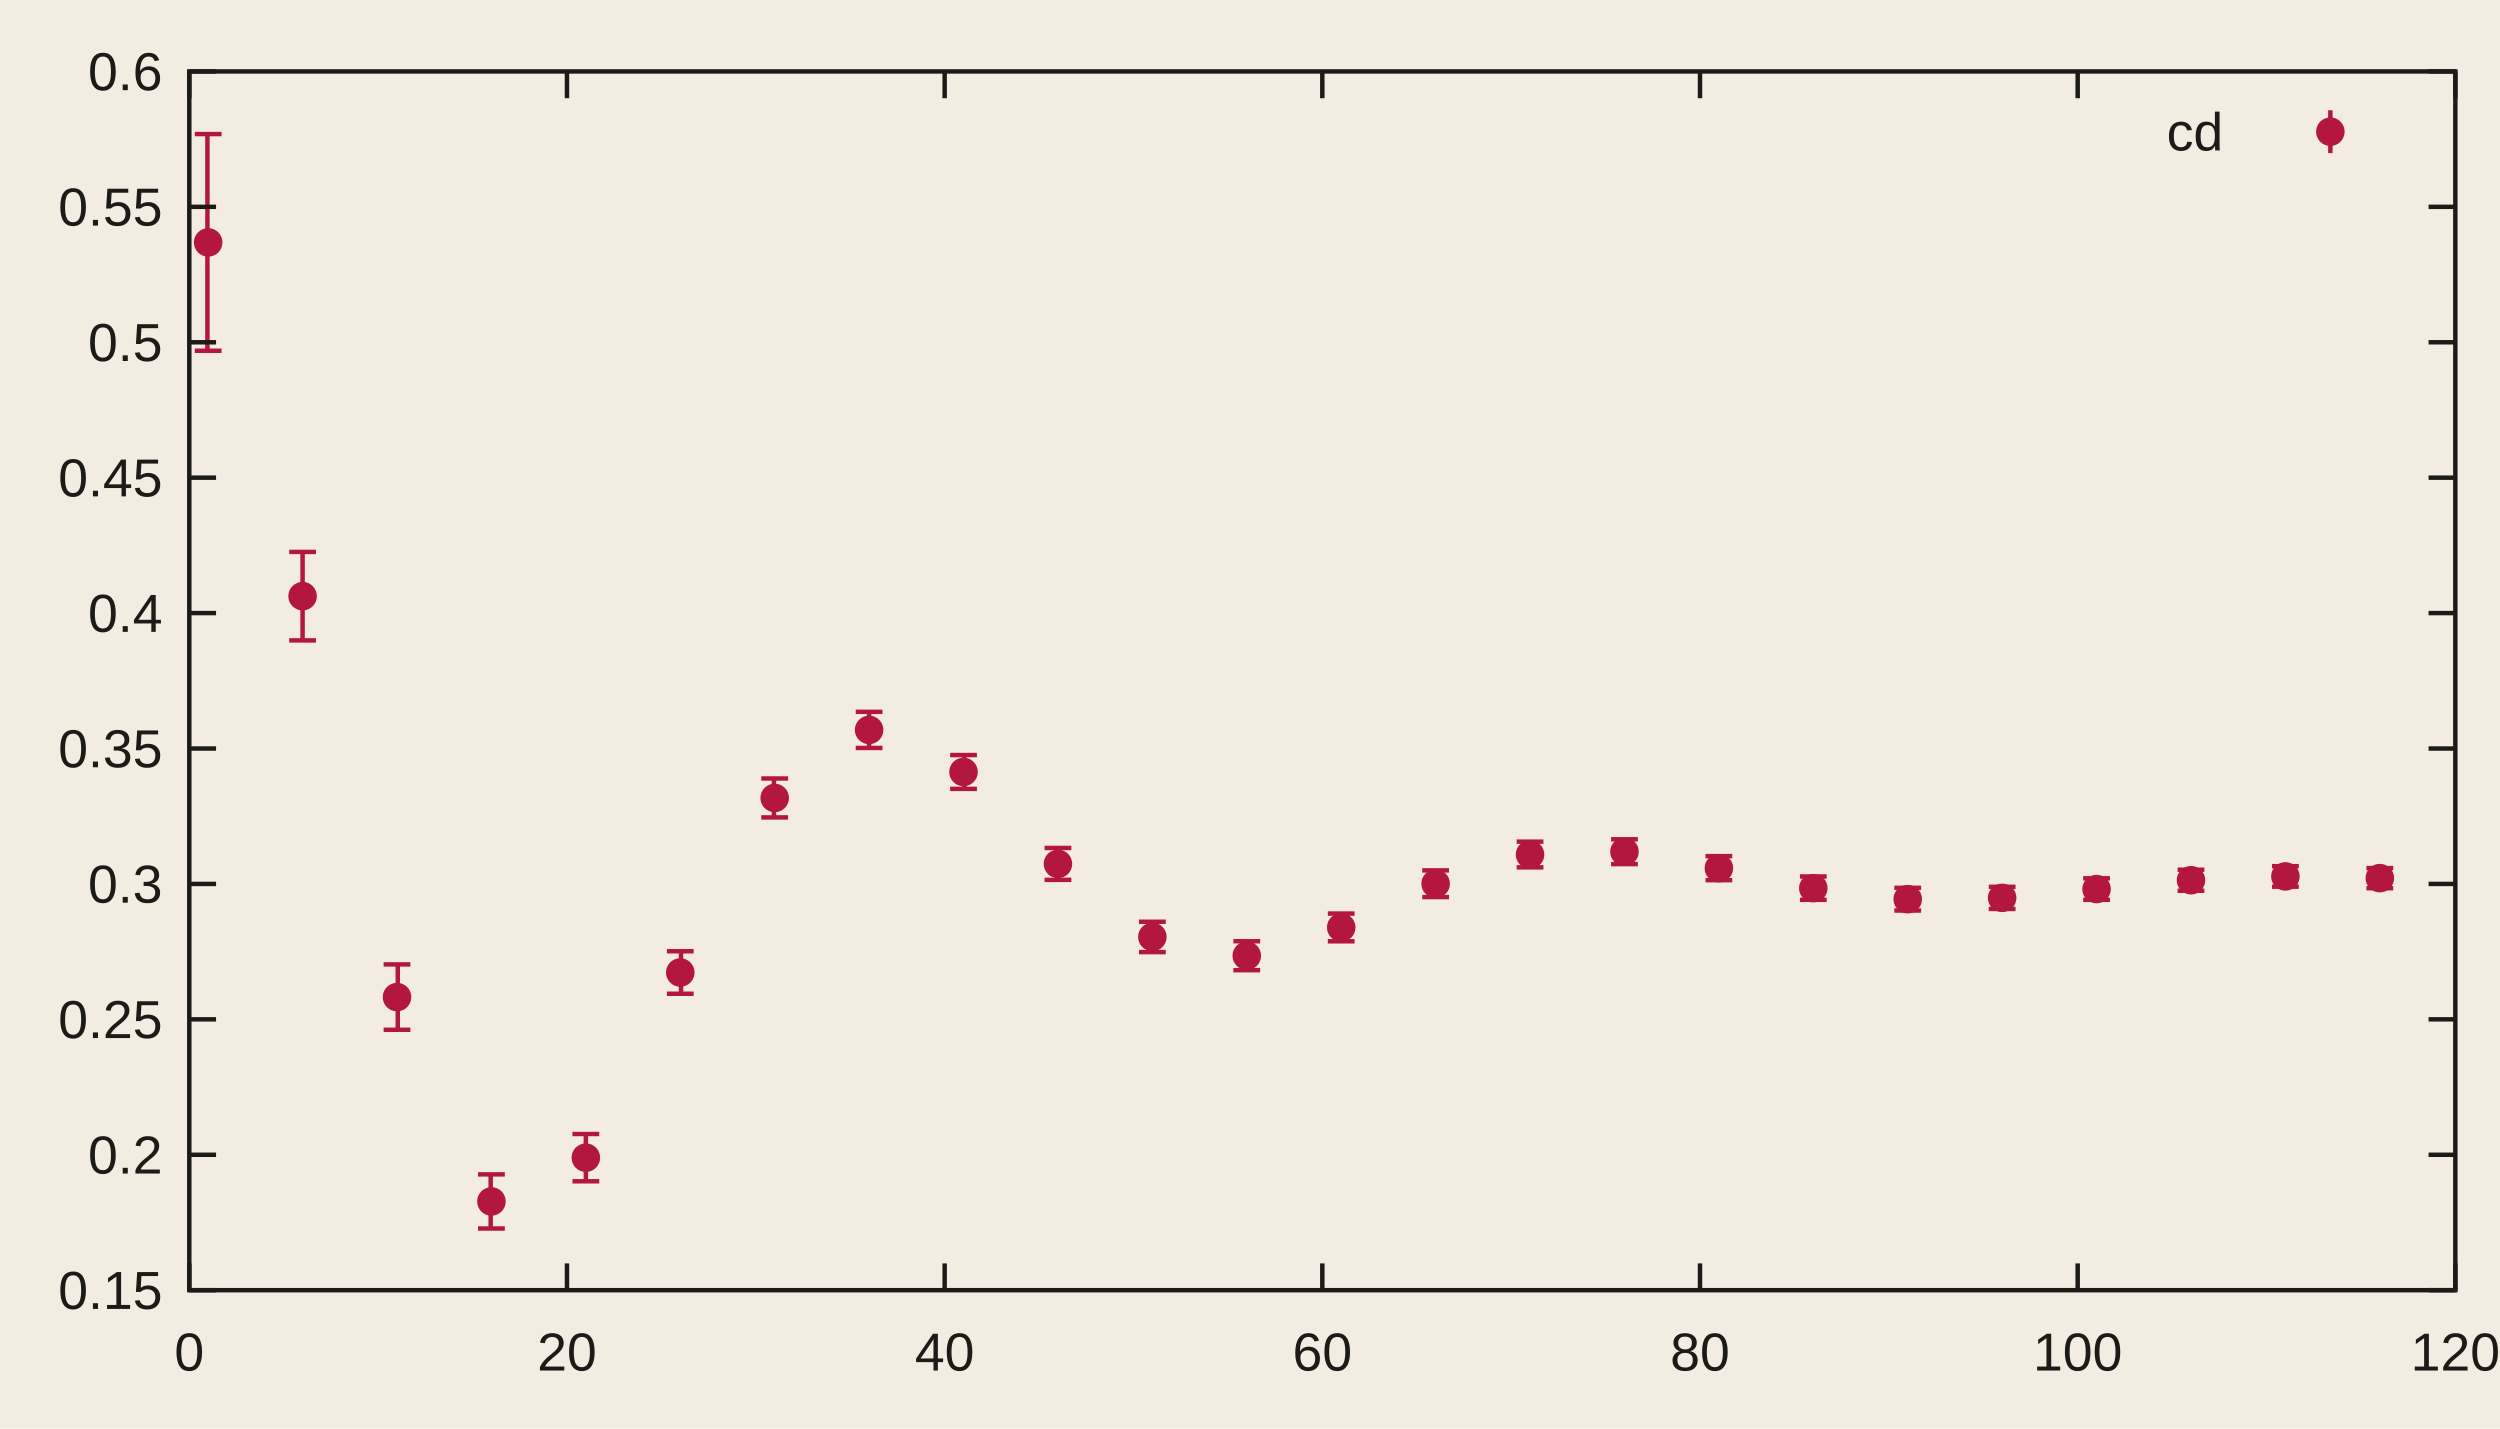
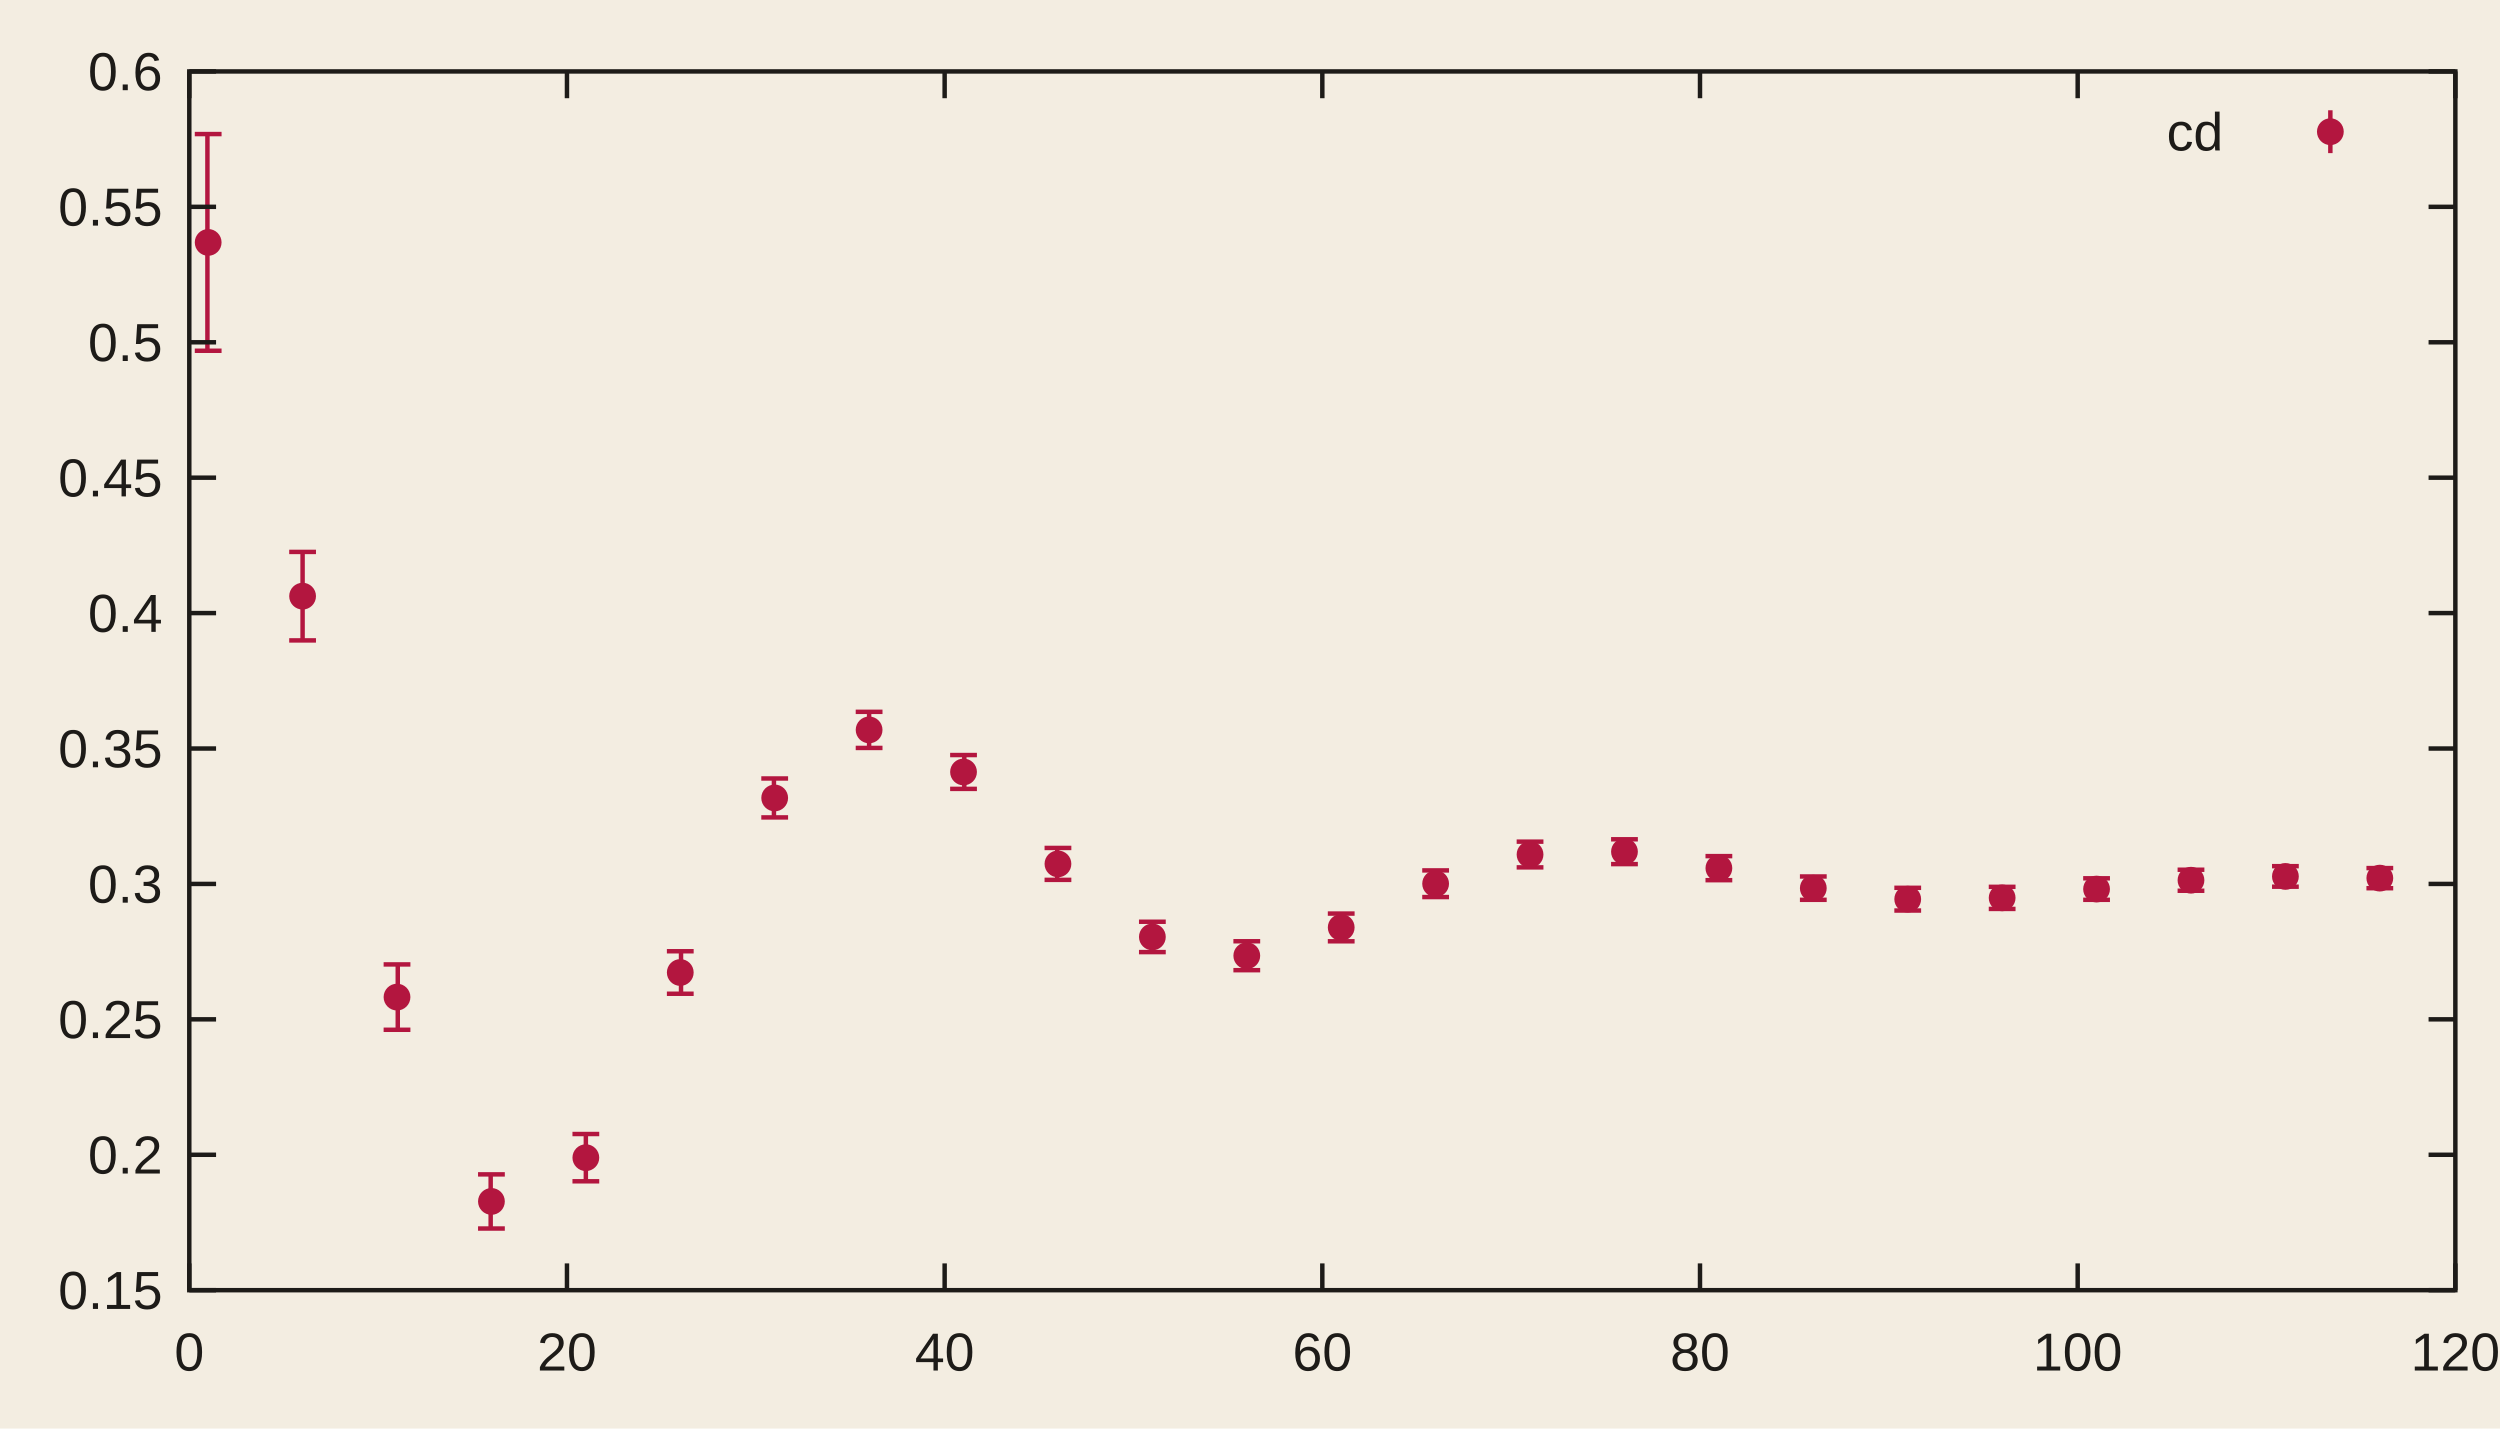
<svg xmlns="http://www.w3.org/2000/svg" width="560" height="320" viewBox="0 0 560 320" font-family="Arial,Helvetica,sans-serif" font-size="12" fill="#1d1b18" data-theme="washi" data-frame="#1d1b18" data-grid-color="#a69a85">
  <rect x="0" y="0" width="560" height="320" fill="#f3ede1" stroke="none" stroke-width="0" />
  <g class="fs-axes" data-area="42.4 550 16 289" data-x="0 1.2e2" data-y="1.5e-1 6e-1" data-log="0 0" data-grid="0" data-font-size="12" data-xformat="%h" data-yformat="%h">
    <g class="fs-grid" display="none">
      <polyline fill="none" stroke="#a69a85" stroke-width="0.5" stroke-dasharray="2,3" points="42.4,289 42.4,16" />
      <polyline fill="none" stroke="#a69a85" stroke-width="0.5" stroke-dasharray="2,3" points="127,289 127,16" />
      <polyline fill="none" stroke="#a69a85" stroke-width="0.5" stroke-dasharray="2,3" points="211.6,289 211.6,16" />
      <polyline fill="none" stroke="#a69a85" stroke-width="0.5" stroke-dasharray="2,3" points="296.2,289 296.2,16" />
      <polyline fill="none" stroke="#a69a85" stroke-width="0.5" stroke-dasharray="2,3" points="380.8,289 380.8,16" />
      <polyline fill="none" stroke="#a69a85" stroke-width="0.5" stroke-dasharray="2,3" points="465.4,289 465.4,16" />
      <polyline fill="none" stroke="#a69a85" stroke-width="0.5" stroke-dasharray="2,3" points="550,289 550,16" />
      <polyline fill="none" stroke="#a69a85" stroke-width="0.5" stroke-dasharray="2,3" points="42.4,289 550,289" />
      <polyline fill="none" stroke="#a69a85" stroke-width="0.5" stroke-dasharray="2,3" points="42.4,258.67 550,258.67" />
      <polyline fill="none" stroke="#a69a85" stroke-width="0.5" stroke-dasharray="2,3" points="42.4,228.33 550,228.33" />
      <polyline fill="none" stroke="#a69a85" stroke-width="0.5" stroke-dasharray="2,3" points="42.4,198 550,198" />
      <polyline fill="none" stroke="#a69a85" stroke-width="0.5" stroke-dasharray="2,3" points="42.4,167.67 550,167.67" />
      <polyline fill="none" stroke="#a69a85" stroke-width="0.5" stroke-dasharray="2,3" points="42.4,137.33 550,137.33" />
      <polyline fill="none" stroke="#a69a85" stroke-width="0.5" stroke-dasharray="2,3" points="42.4,107 550,107" />
      <polyline fill="none" stroke="#a69a85" stroke-width="0.5" stroke-dasharray="2,3" points="42.4,76.67 550,76.67" />
      <polyline fill="none" stroke="#a69a85" stroke-width="0.5" stroke-dasharray="2,3" points="42.4,46.33 550,46.33" />
      <polyline fill="none" stroke="#a69a85" stroke-width="0.5" stroke-dasharray="2,3" points="42.4,16 550,16" />
    </g>
    <svg class="fs-plot" x="42.4" y="16" width="507.6" height="273" viewBox="0 0 1 1" preserveAspectRatio="none" overflow="hidden">
      <g class="fs-series" data-series="1">
        <path class="fs-ybars" data-cap="6" fill="none" stroke="#b3163f" stroke-width="1" vector-effect="non-scaling-stroke" d="M0.008,0.229L0.008,0.051M0.05,0.467L0.05,0.394M0.092,0.786L0.092,0.733M0.133,0.949L0.133,0.905 M0.175,0.911L0.175,0.872M0.217,0.757L0.217,0.722M0.258,0.612L0.258,0.58M0.3,0.555L0.3,0.525 M0.342,0.589L0.342,0.561M0.383,0.663L0.383,0.637M0.425,0.723L0.425,0.698M0.467,0.737L0.467,0.714 M0.508,0.714L0.508,0.691M0.55,0.677L0.55,0.656M0.592,0.653L0.592,0.632M0.633,0.65L0.633,0.63 M0.675,0.664L0.675,0.644M0.717,0.68L0.717,0.661M0.758,0.688L0.758,0.67M0.8,0.687L0.8,0.669 M0.842,0.68L0.842,0.662M0.883,0.672L0.883,0.655M0.925,0.669L0.925,0.652M0.967,0.67L0.967,0.654" />
-         <path class="fs-pts" data-pt="7" data-size="5.4" data-lw="1" data-color="#b3163f" fill="none" stroke="none" d="M0.008,0.14 M0.05,0.431 M0.092,0.76 M0.133,0.927 M0.175,0.891 M0.217,0.739 M0.258,0.596 M0.3,0.54 M0.342,0.575 M0.383,0.65 M0.425,0.71 M0.467,0.726 M0.508,0.702 M0.55,0.666 M0.592,0.643 M0.633,0.64 M0.675,0.654 M0.717,0.67 M0.758,0.679 M0.8,0.678 M0.842,0.671 M0.883,0.664 M0.925,0.661 M0.967,0.662" />
+         <path class="fs-pts" data-pt="7" data-size="5.4" data-lw="0.6" data-color="#b3163f" fill="none" stroke="none" d="M0.008,0.14 M0.05,0.431 M0.092,0.76 M0.133,0.927 M0.175,0.891 M0.217,0.739 M0.258,0.596 M0.3,0.54 M0.342,0.575 M0.383,0.65 M0.425,0.71 M0.467,0.726 M0.508,0.702 M0.55,0.666 M0.592,0.643 M0.633,0.64 M0.675,0.654 M0.717,0.67 M0.758,0.679 M0.8,0.678 M0.842,0.671 M0.883,0.664 M0.925,0.661 M0.967,0.662" />
      </g>
    </svg>
    <svg class="fs-caps" x="42.4" y="16" width="507.6" height="273" viewBox="0 0 507.6 273" overflow="hidden">
      <g data-series="1">
        <line x1="1.23" y1="62.57" x2="7.23" y2="62.57" stroke="#b3163f" stroke-width="1" />
        <line x1="1.23" y1="14.03" x2="7.23" y2="14.03" stroke="#b3163f" stroke-width="1" />
        <line x1="22.38" y1="127.45" x2="28.38" y2="127.45" stroke="#b3163f" stroke-width="1" />
        <line x1="22.38" y1="107.63" x2="28.38" y2="107.63" stroke="#b3163f" stroke-width="1" />
        <line x1="43.53" y1="214.67" x2="49.53" y2="214.67" stroke="#b3163f" stroke-width="1" />
        <line x1="43.53" y1="200.03" x2="49.53" y2="200.03" stroke="#b3163f" stroke-width="1" />
        <line x1="64.68" y1="259.19" x2="70.68" y2="259.19" stroke="#b3163f" stroke-width="1" />
        <line x1="64.68" y1="247.06" x2="70.68" y2="247.06" stroke="#b3163f" stroke-width="1" />
        <line x1="85.83" y1="248.61" x2="91.83" y2="248.61" stroke="#b3163f" stroke-width="1" />
        <line x1="85.83" y1="238.02" x2="91.83" y2="238.02" stroke="#b3163f" stroke-width="1" />
        <line x1="106.98" y1="206.6" x2="112.98" y2="206.6" stroke="#b3163f" stroke-width="1" />
        <line x1="106.98" y1="197.08" x2="112.98" y2="197.08" stroke="#b3163f" stroke-width="1" />
        <line x1="128.13" y1="167.1" x2="134.13" y2="167.1" stroke="#b3163f" stroke-width="1" />
        <line x1="128.13" y1="158.38" x2="134.13" y2="158.38" stroke="#b3163f" stroke-width="1" />
        <line x1="149.28" y1="151.54" x2="155.28" y2="151.54" stroke="#b3163f" stroke-width="1" />
        <line x1="149.28" y1="143.45" x2="155.28" y2="143.45" stroke="#b3163f" stroke-width="1" />
        <line x1="170.43" y1="160.71" x2="176.43" y2="160.71" stroke="#b3163f" stroke-width="1" />
        <line x1="170.43" y1="153.13" x2="176.43" y2="153.13" stroke="#b3163f" stroke-width="1" />
        <line x1="191.58" y1="181.09" x2="197.58" y2="181.09" stroke="#b3163f" stroke-width="1" />
        <line x1="191.58" y1="173.94" x2="197.58" y2="173.94" stroke="#b3163f" stroke-width="1" />
        <line x1="212.73" y1="197.27" x2="218.73" y2="197.27" stroke="#b3163f" stroke-width="1" />
        <line x1="212.73" y1="190.47" x2="218.73" y2="190.47" stroke="#b3163f" stroke-width="1" />
        <line x1="233.88" y1="201.32" x2="239.88" y2="201.32" stroke="#b3163f" stroke-width="1" />
        <line x1="233.88" y1="194.84" x2="239.88" y2="194.84" stroke="#b3163f" stroke-width="1" />
        <line x1="255.03" y1="194.85" x2="261.03" y2="194.85" stroke="#b3163f" stroke-width="1" />
        <line x1="255.03" y1="188.64" x2="261.03" y2="188.64" stroke="#b3163f" stroke-width="1" />
        <line x1="276.18" y1="184.94" x2="282.18" y2="184.94" stroke="#b3163f" stroke-width="1" />
        <line x1="276.18" y1="178.97" x2="282.18" y2="178.97" stroke="#b3163f" stroke-width="1" />
        <line x1="297.33" y1="178.29" x2="303.33" y2="178.29" stroke="#b3163f" stroke-width="1" />
        <line x1="297.33" y1="172.53" x2="303.33" y2="172.53" stroke="#b3163f" stroke-width="1" />
        <line x1="318.48" y1="177.56" x2="324.48" y2="177.56" stroke="#b3163f" stroke-width="1" />
        <line x1="318.48" y1="172" x2="324.48" y2="172" stroke="#b3163f" stroke-width="1" />
        <line x1="339.63" y1="181.16" x2="345.63" y2="181.16" stroke="#b3163f" stroke-width="1" />
        <line x1="339.63" y1="175.77" x2="345.63" y2="175.77" stroke="#b3163f" stroke-width="1" />
        <line x1="360.78" y1="185.56" x2="366.78" y2="185.56" stroke="#b3163f" stroke-width="1" />
        <line x1="360.78" y1="180.33" x2="366.78" y2="180.33" stroke="#b3163f" stroke-width="1" />
        <line x1="381.93" y1="187.96" x2="387.93" y2="187.96" stroke="#b3163f" stroke-width="1" />
        <line x1="381.93" y1="182.87" x2="387.93" y2="182.87" stroke="#b3163f" stroke-width="1" />
        <line x1="403.08" y1="187.6" x2="409.08" y2="187.6" stroke="#b3163f" stroke-width="1" />
        <line x1="403.08" y1="182.65" x2="409.08" y2="182.65" stroke="#b3163f" stroke-width="1" />
        <line x1="424.23" y1="185.56" x2="430.23" y2="185.56" stroke="#b3163f" stroke-width="1" />
        <line x1="424.23" y1="180.74" x2="430.23" y2="180.74" stroke="#b3163f" stroke-width="1" />
        <line x1="445.38" y1="183.53" x2="451.38" y2="183.53" stroke="#b3163f" stroke-width="1" />
        <line x1="445.38" y1="178.82" x2="451.38" y2="178.82" stroke="#b3163f" stroke-width="1" />
        <line x1="466.53" y1="182.62" x2="472.53" y2="182.62" stroke="#b3163f" stroke-width="1" />
        <line x1="466.53" y1="178.02" x2="472.53" y2="178.02" stroke="#b3163f" stroke-width="1" />
        <line x1="487.68" y1="182.96" x2="493.68" y2="182.96" stroke="#b3163f" stroke-width="1" />
        <line x1="487.68" y1="178.45" x2="493.68" y2="178.45" stroke="#b3163f" stroke-width="1" />
      </g>
    </svg>
-     <svg class="fs-marks" x="42.4" y="16" width="507.6" height="273" viewBox="0 0 507.6 273" overflow="visible">
-       <path data-series="1" fill="#b3163f" stroke="#b3163f" stroke-width="1" d="M1.53,38.3A2.7,2.7 0 1 0 6.93,38.3A2.7,2.7 0 1 0 1.53,38.3ZM22.68,117.54A2.7,2.7 0 1 0 28.08,117.54A2.7,2.7 0 1 0 22.68,117.54ZM43.83,207.35A2.7,2.7 0 1 0 49.23,207.35A2.7,2.7 0 1 0 43.83,207.35ZM64.98,253.12A2.7,2.7 0 1 0 70.38,253.12A2.7,2.7 0 1 0 64.98,253.12ZM86.13,243.32A2.7,2.7 0 1 0 91.53,243.32A2.7,2.7 0 1 0 86.13,243.32ZM107.28,201.84A2.7,2.7 0 1 0 112.68,201.84A2.7,2.7 0 1 0 107.28,201.84ZM128.43,162.74A2.7,2.7 0 1 0 133.83,162.74A2.7,2.7 0 1 0 128.43,162.74ZM149.58,147.5A2.7,2.7 0 1 0 154.98,147.5A2.7,2.7 0 1 0 149.58,147.5ZM170.73,156.92A2.7,2.7 0 1 0 176.13,156.92A2.7,2.7 0 1 0 170.73,156.92ZM191.88,177.51A2.7,2.7 0 1 0 197.28,177.51A2.7,2.7 0 1 0 191.88,177.51ZM213.03,193.87A2.7,2.7 0 1 0 218.43,193.87A2.7,2.7 0 1 0 213.03,193.87ZM234.18,198.08A2.7,2.7 0 1 0 239.58,198.08A2.7,2.7 0 1 0 234.18,198.08ZM255.33,191.75A2.7,2.7 0 1 0 260.73,191.75A2.7,2.7 0 1 0 255.33,191.75ZM276.48,181.95A2.7,2.7 0 1 0 281.88,181.95A2.7,2.7 0 1 0 276.48,181.95ZM297.63,175.41A2.7,2.7 0 1 0 303.03,175.41A2.7,2.7 0 1 0 297.63,175.41ZM318.78,174.78A2.7,2.7 0 1 0 324.18,174.78A2.7,2.7 0 1 0 318.78,174.78ZM339.93,178.47A2.7,2.7 0 1 0 345.33,178.47A2.7,2.7 0 1 0 339.93,178.47ZM361.08,182.95A2.7,2.7 0 1 0 366.48,182.95A2.7,2.7 0 1 0 361.08,182.95ZM382.23,185.41A2.7,2.7 0 1 0 387.63,185.41A2.7,2.7 0 1 0 382.23,185.41ZM403.38,185.12A2.7,2.7 0 1 0 408.78,185.12A2.7,2.7 0 1 0 403.38,185.12ZM424.53,183.15A2.7,2.7 0 1 0 429.93,183.15A2.7,2.7 0 1 0 424.53,183.15ZM445.68,181.17A2.7,2.7 0 1 0 451.08,181.17A2.7,2.7 0 1 0 445.68,181.17ZM466.83,180.32A2.7,2.7 0 1 0 472.23,180.32A2.7,2.7 0 1 0 466.83,180.32ZM487.98,180.7A2.7,2.7 0 1 0 493.38,180.7A2.7,2.7 0 1 0 487.98,180.7Z" />
+     <svg class="fs-marks" x="42.4" y="16" width="507.6" height="273" viewBox="0 0 507.6 273" overflow="hidden">
+       <path data-series="1" fill="#b3163f" stroke="#b3163f" stroke-width="0.6" d="M1.53,38.3A2.7,2.7 0 1 0 6.93,38.3A2.7,2.7 0 1 0 1.53,38.3ZM22.68,117.54A2.7,2.7 0 1 0 28.08,117.54A2.7,2.7 0 1 0 22.68,117.54ZM43.83,207.35A2.7,2.7 0 1 0 49.23,207.35A2.7,2.7 0 1 0 43.83,207.35ZM64.98,253.12A2.7,2.7 0 1 0 70.38,253.12A2.7,2.7 0 1 0 64.98,253.12ZM86.13,243.32A2.7,2.7 0 1 0 91.53,243.32A2.7,2.7 0 1 0 86.13,243.32ZM107.28,201.84A2.7,2.7 0 1 0 112.68,201.84A2.7,2.7 0 1 0 107.28,201.84ZM128.43,162.74A2.7,2.7 0 1 0 133.83,162.74A2.7,2.7 0 1 0 128.43,162.74ZM149.58,147.5A2.7,2.7 0 1 0 154.98,147.5A2.7,2.7 0 1 0 149.58,147.5ZM170.73,156.92A2.7,2.7 0 1 0 176.13,156.92A2.7,2.7 0 1 0 170.73,156.92ZM191.88,177.51A2.7,2.7 0 1 0 197.28,177.51A2.7,2.7 0 1 0 191.88,177.51ZM213.03,193.87A2.7,2.7 0 1 0 218.43,193.87A2.7,2.7 0 1 0 213.03,193.87ZM234.18,198.08A2.7,2.7 0 1 0 239.58,198.08A2.7,2.7 0 1 0 234.18,198.08ZM255.33,191.75A2.7,2.7 0 1 0 260.73,191.75A2.7,2.7 0 1 0 255.33,191.75ZM276.48,181.95A2.7,2.7 0 1 0 281.88,181.95A2.7,2.7 0 1 0 276.48,181.95ZM297.63,175.41A2.7,2.7 0 1 0 303.03,175.41A2.7,2.7 0 1 0 297.63,175.41ZM318.78,174.78A2.7,2.7 0 1 0 324.18,174.78A2.7,2.7 0 1 0 318.78,174.78ZM339.93,178.47A2.7,2.7 0 1 0 345.33,178.47A2.7,2.7 0 1 0 339.93,178.47ZM361.08,182.95A2.7,2.7 0 1 0 366.48,182.95A2.7,2.7 0 1 0 361.08,182.95ZM382.23,185.41A2.7,2.7 0 1 0 387.63,185.41A2.7,2.7 0 1 0 382.23,185.41ZM403.38,185.12A2.7,2.7 0 1 0 408.78,185.12A2.7,2.7 0 1 0 403.38,185.12ZM424.53,183.15A2.7,2.7 0 1 0 429.93,183.15A2.7,2.7 0 1 0 424.53,183.15ZM445.68,181.17A2.7,2.7 0 1 0 451.08,181.17A2.7,2.7 0 1 0 445.68,181.17ZM466.83,180.32A2.7,2.7 0 1 0 472.23,180.32A2.7,2.7 0 1 0 466.83,180.32ZM487.98,180.7A2.7,2.7 0 1 0 493.38,180.7A2.7,2.7 0 1 0 487.98,180.7Z" />
    </svg>
    <rect x="42.4" y="16" width="507.6" height="273" fill="none" stroke="#1d1b18" stroke-width="1" />
    <g class="fs-xticks">
      <polyline fill="none" stroke="#1d1b18" stroke-width="1" points="42.4,289 42.4,283" />
      <polyline fill="none" stroke="#1d1b18" stroke-width="1" points="42.4,16 42.4,22" />
      <text x="42.4" y="307" text-anchor="middle">0</text>
      <polyline fill="none" stroke="#1d1b18" stroke-width="1" points="127,289 127,283" />
      <polyline fill="none" stroke="#1d1b18" stroke-width="1" points="127,16 127,22" />
      <text x="127" y="307" text-anchor="middle">20</text>
      <polyline fill="none" stroke="#1d1b18" stroke-width="1" points="211.6,289 211.6,283" />
      <polyline fill="none" stroke="#1d1b18" stroke-width="1" points="211.6,16 211.6,22" />
      <text x="211.6" y="307" text-anchor="middle">40</text>
      <polyline fill="none" stroke="#1d1b18" stroke-width="1" points="296.2,289 296.2,283" />
      <polyline fill="none" stroke="#1d1b18" stroke-width="1" points="296.2,16 296.2,22" />
      <text x="296.2" y="307" text-anchor="middle">60</text>
      <polyline fill="none" stroke="#1d1b18" stroke-width="1" points="380.8,289 380.8,283" />
      <polyline fill="none" stroke="#1d1b18" stroke-width="1" points="380.8,16 380.8,22" />
      <text x="380.8" y="307" text-anchor="middle">80</text>
      <polyline fill="none" stroke="#1d1b18" stroke-width="1" points="465.4,289 465.4,283" />
      <polyline fill="none" stroke="#1d1b18" stroke-width="1" points="465.4,16 465.4,22" />
      <text x="465.4" y="307" text-anchor="middle">100</text>
      <polyline fill="none" stroke="#1d1b18" stroke-width="1" points="550,289 550,283" />
      <polyline fill="none" stroke="#1d1b18" stroke-width="1" points="550,16 550,22" />
      <text x="550" y="307" text-anchor="middle">120</text>
    </g>
    <g class="fs-yticks">
      <polyline fill="none" stroke="#1d1b18" stroke-width="1" points="42.4,289 48.4,289" />
      <polyline fill="none" stroke="#1d1b18" stroke-width="1" points="550,289 544,289" />
      <text x="36.4" y="293.2" text-anchor="end">0.15</text>
      <polyline fill="none" stroke="#1d1b18" stroke-width="1" points="42.4,258.67 48.4,258.67" />
      <polyline fill="none" stroke="#1d1b18" stroke-width="1" points="550,258.67 544,258.67" />
      <text x="36.4" y="262.87" text-anchor="end">0.2</text>
      <polyline fill="none" stroke="#1d1b18" stroke-width="1" points="42.4,228.33 48.4,228.33" />
      <polyline fill="none" stroke="#1d1b18" stroke-width="1" points="550,228.33 544,228.33" />
      <text x="36.4" y="232.53" text-anchor="end">0.25</text>
      <polyline fill="none" stroke="#1d1b18" stroke-width="1" points="42.4,198 48.4,198" />
      <polyline fill="none" stroke="#1d1b18" stroke-width="1" points="550,198 544,198" />
      <text x="36.4" y="202.2" text-anchor="end">0.3</text>
      <polyline fill="none" stroke="#1d1b18" stroke-width="1" points="42.4,167.67 48.4,167.67" />
      <polyline fill="none" stroke="#1d1b18" stroke-width="1" points="550,167.67 544,167.67" />
      <text x="36.4" y="171.87" text-anchor="end">0.35</text>
      <polyline fill="none" stroke="#1d1b18" stroke-width="1" points="42.4,137.33 48.4,137.33" />
      <polyline fill="none" stroke="#1d1b18" stroke-width="1" points="550,137.33 544,137.33" />
      <text x="36.4" y="141.53" text-anchor="end">0.4</text>
      <polyline fill="none" stroke="#1d1b18" stroke-width="1" points="42.4,107 48.4,107" />
      <polyline fill="none" stroke="#1d1b18" stroke-width="1" points="550,107 544,107" />
      <text x="36.4" y="111.2" text-anchor="end">0.45</text>
      <polyline fill="none" stroke="#1d1b18" stroke-width="1" points="42.4,76.67 48.4,76.67" />
      <polyline fill="none" stroke="#1d1b18" stroke-width="1" points="550,76.67 544,76.67" />
      <text x="36.4" y="80.87" text-anchor="end">0.5</text>
      <polyline fill="none" stroke="#1d1b18" stroke-width="1" points="42.4,46.33 48.4,46.33" />
      <polyline fill="none" stroke="#1d1b18" stroke-width="1" points="550,46.33 544,46.33" />
      <text x="36.4" y="50.53" text-anchor="end">0.55</text>
      <polyline fill="none" stroke="#1d1b18" stroke-width="1" points="42.4,16 48.4,16" />
      <polyline fill="none" stroke="#1d1b18" stroke-width="1" points="550,16 544,16" />
      <text x="36.4" y="20.2" text-anchor="end">0.6</text>
    </g>
    <g class="fs-key-entry" data-series="1">
      <polyline fill="none" stroke="#b3163f" stroke-width="1" points="522,24.7 522,34.3" />
-       <path fill="#b3163f" stroke="#b3163f" stroke-width="1" d="M519.3,29.5A2.7,2.7 0 1 0 524.7,29.5A2.7,2.7 0 1 0 519.3,29.5Z" />
+       <path fill="#b3163f" stroke="#b3163f" stroke-width="0.6" d="M519.3,29.5A2.7,2.7 0 1 0 524.7,29.5A2.7,2.7 0 1 0 519.3,29.5Z" />
      <text x="498" y="33.7" text-anchor="end">cd</text>
    </g>
  </g>
</svg>
